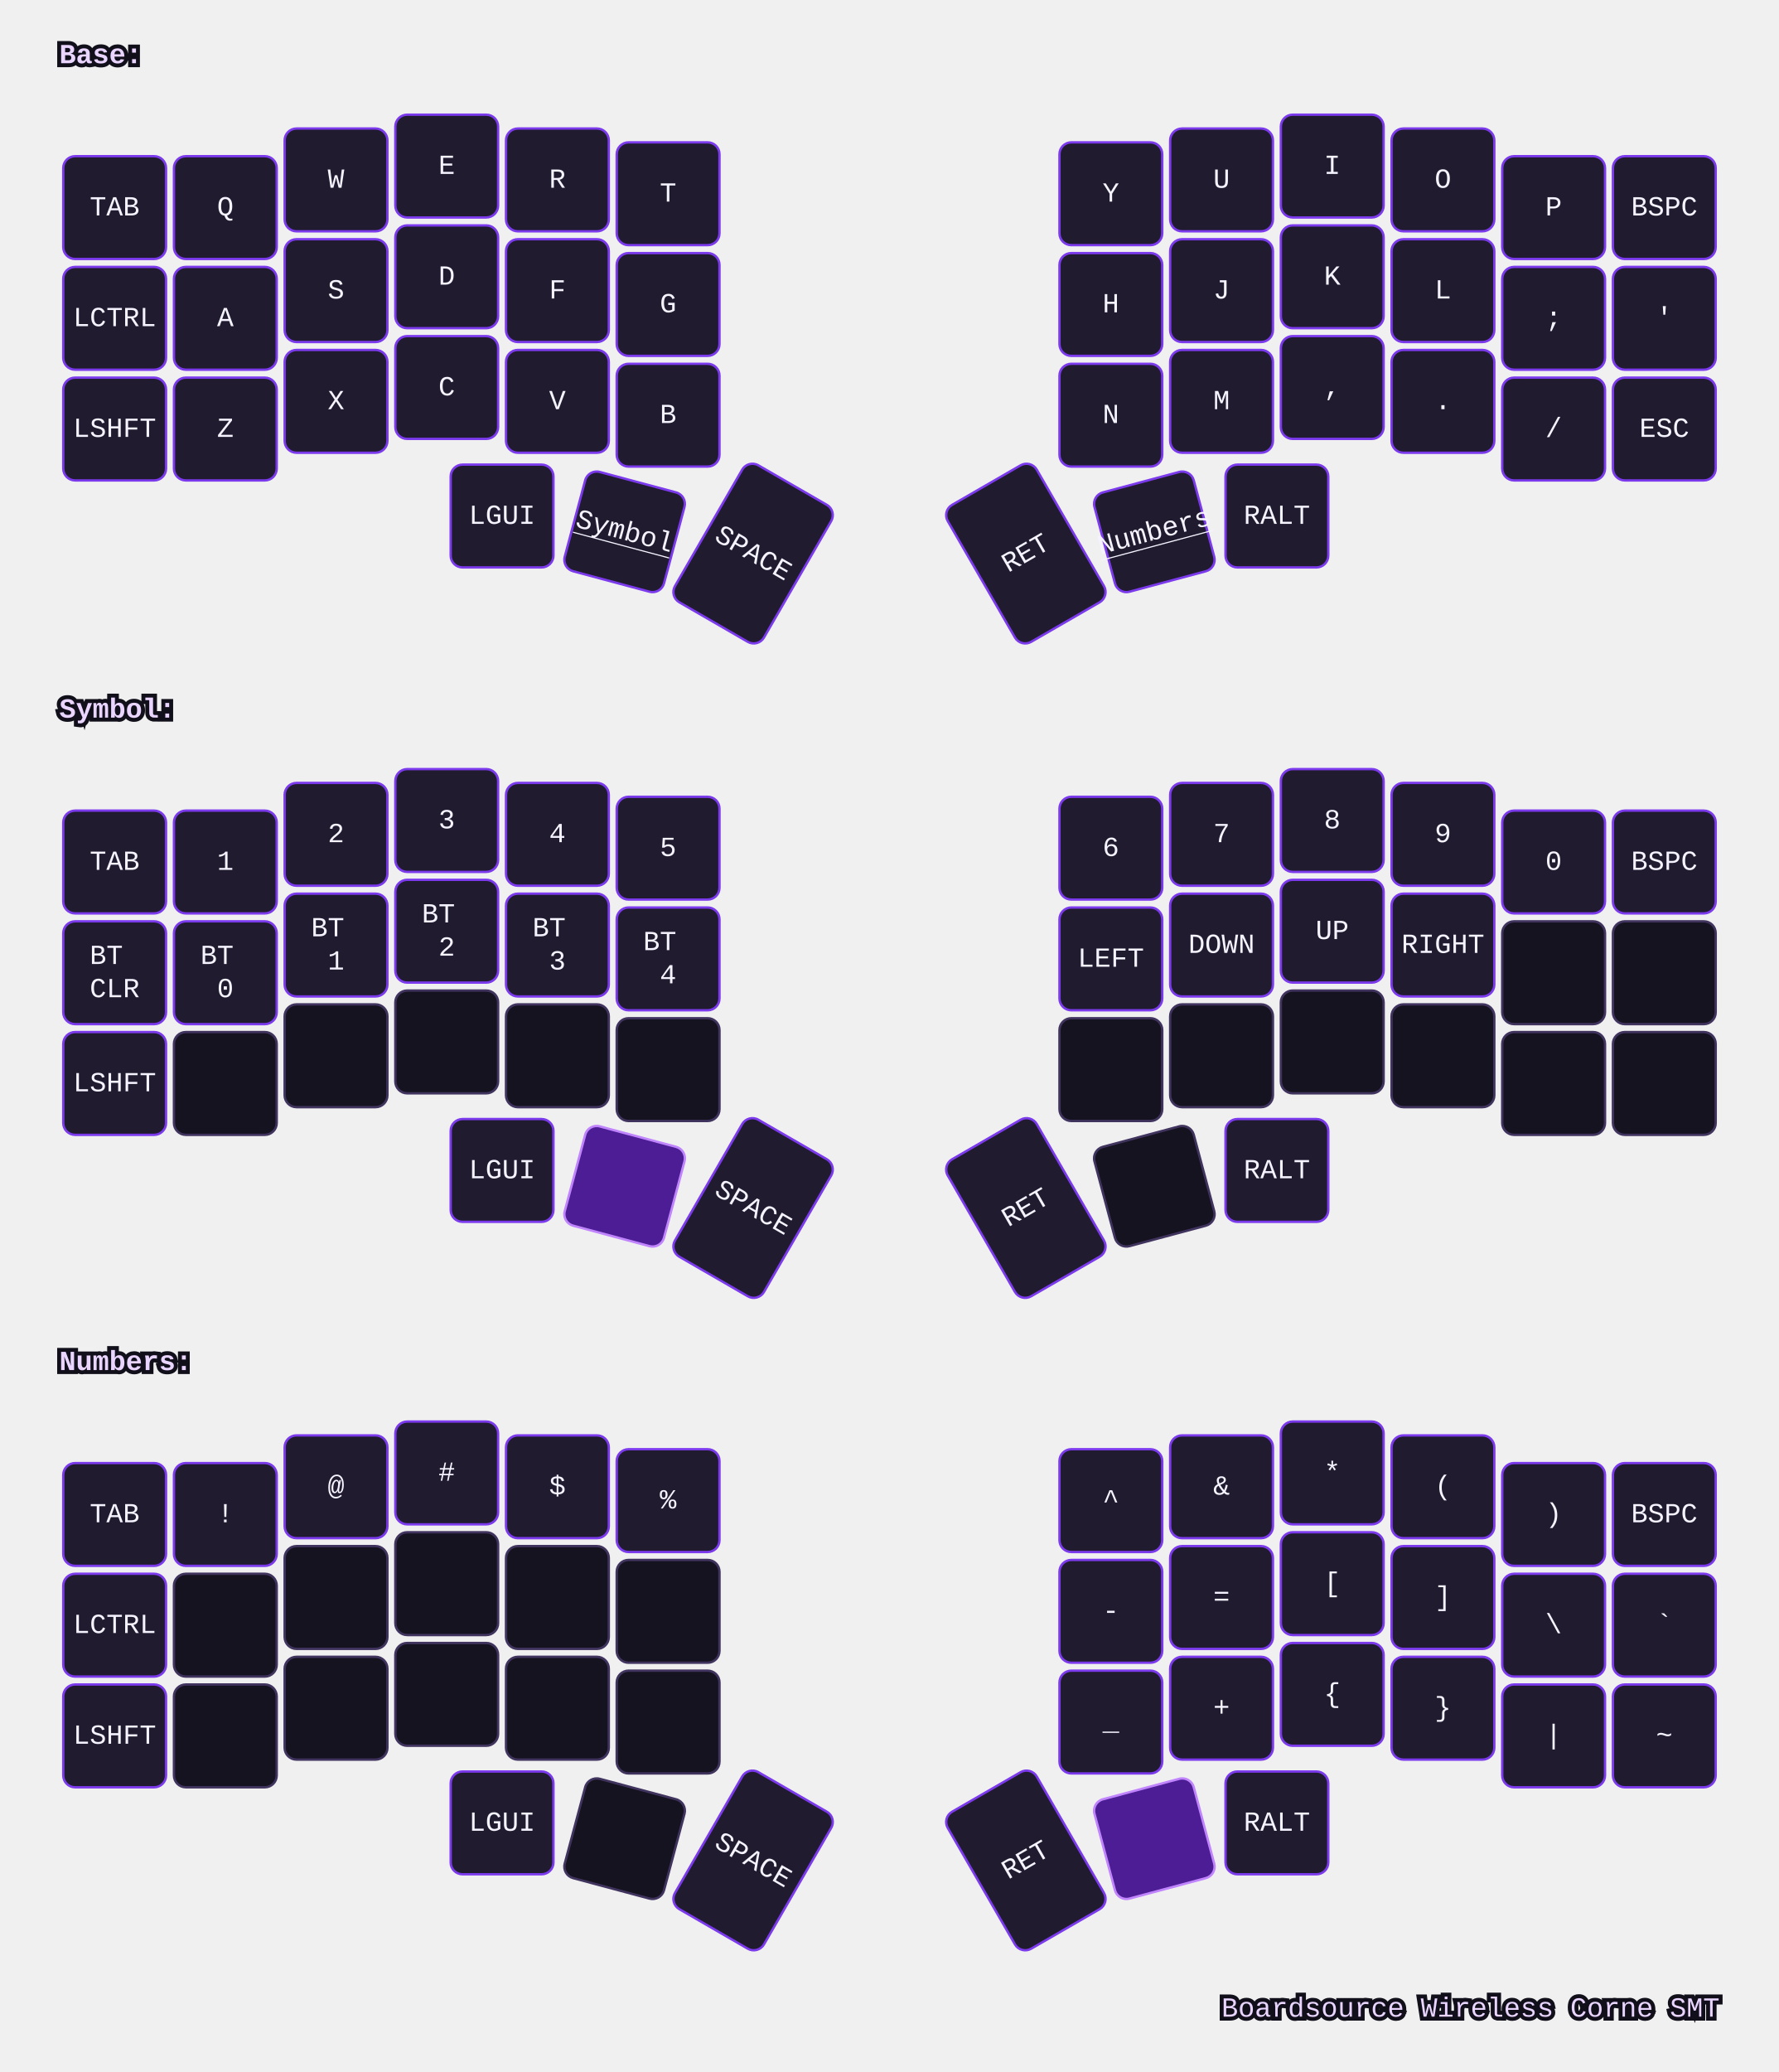
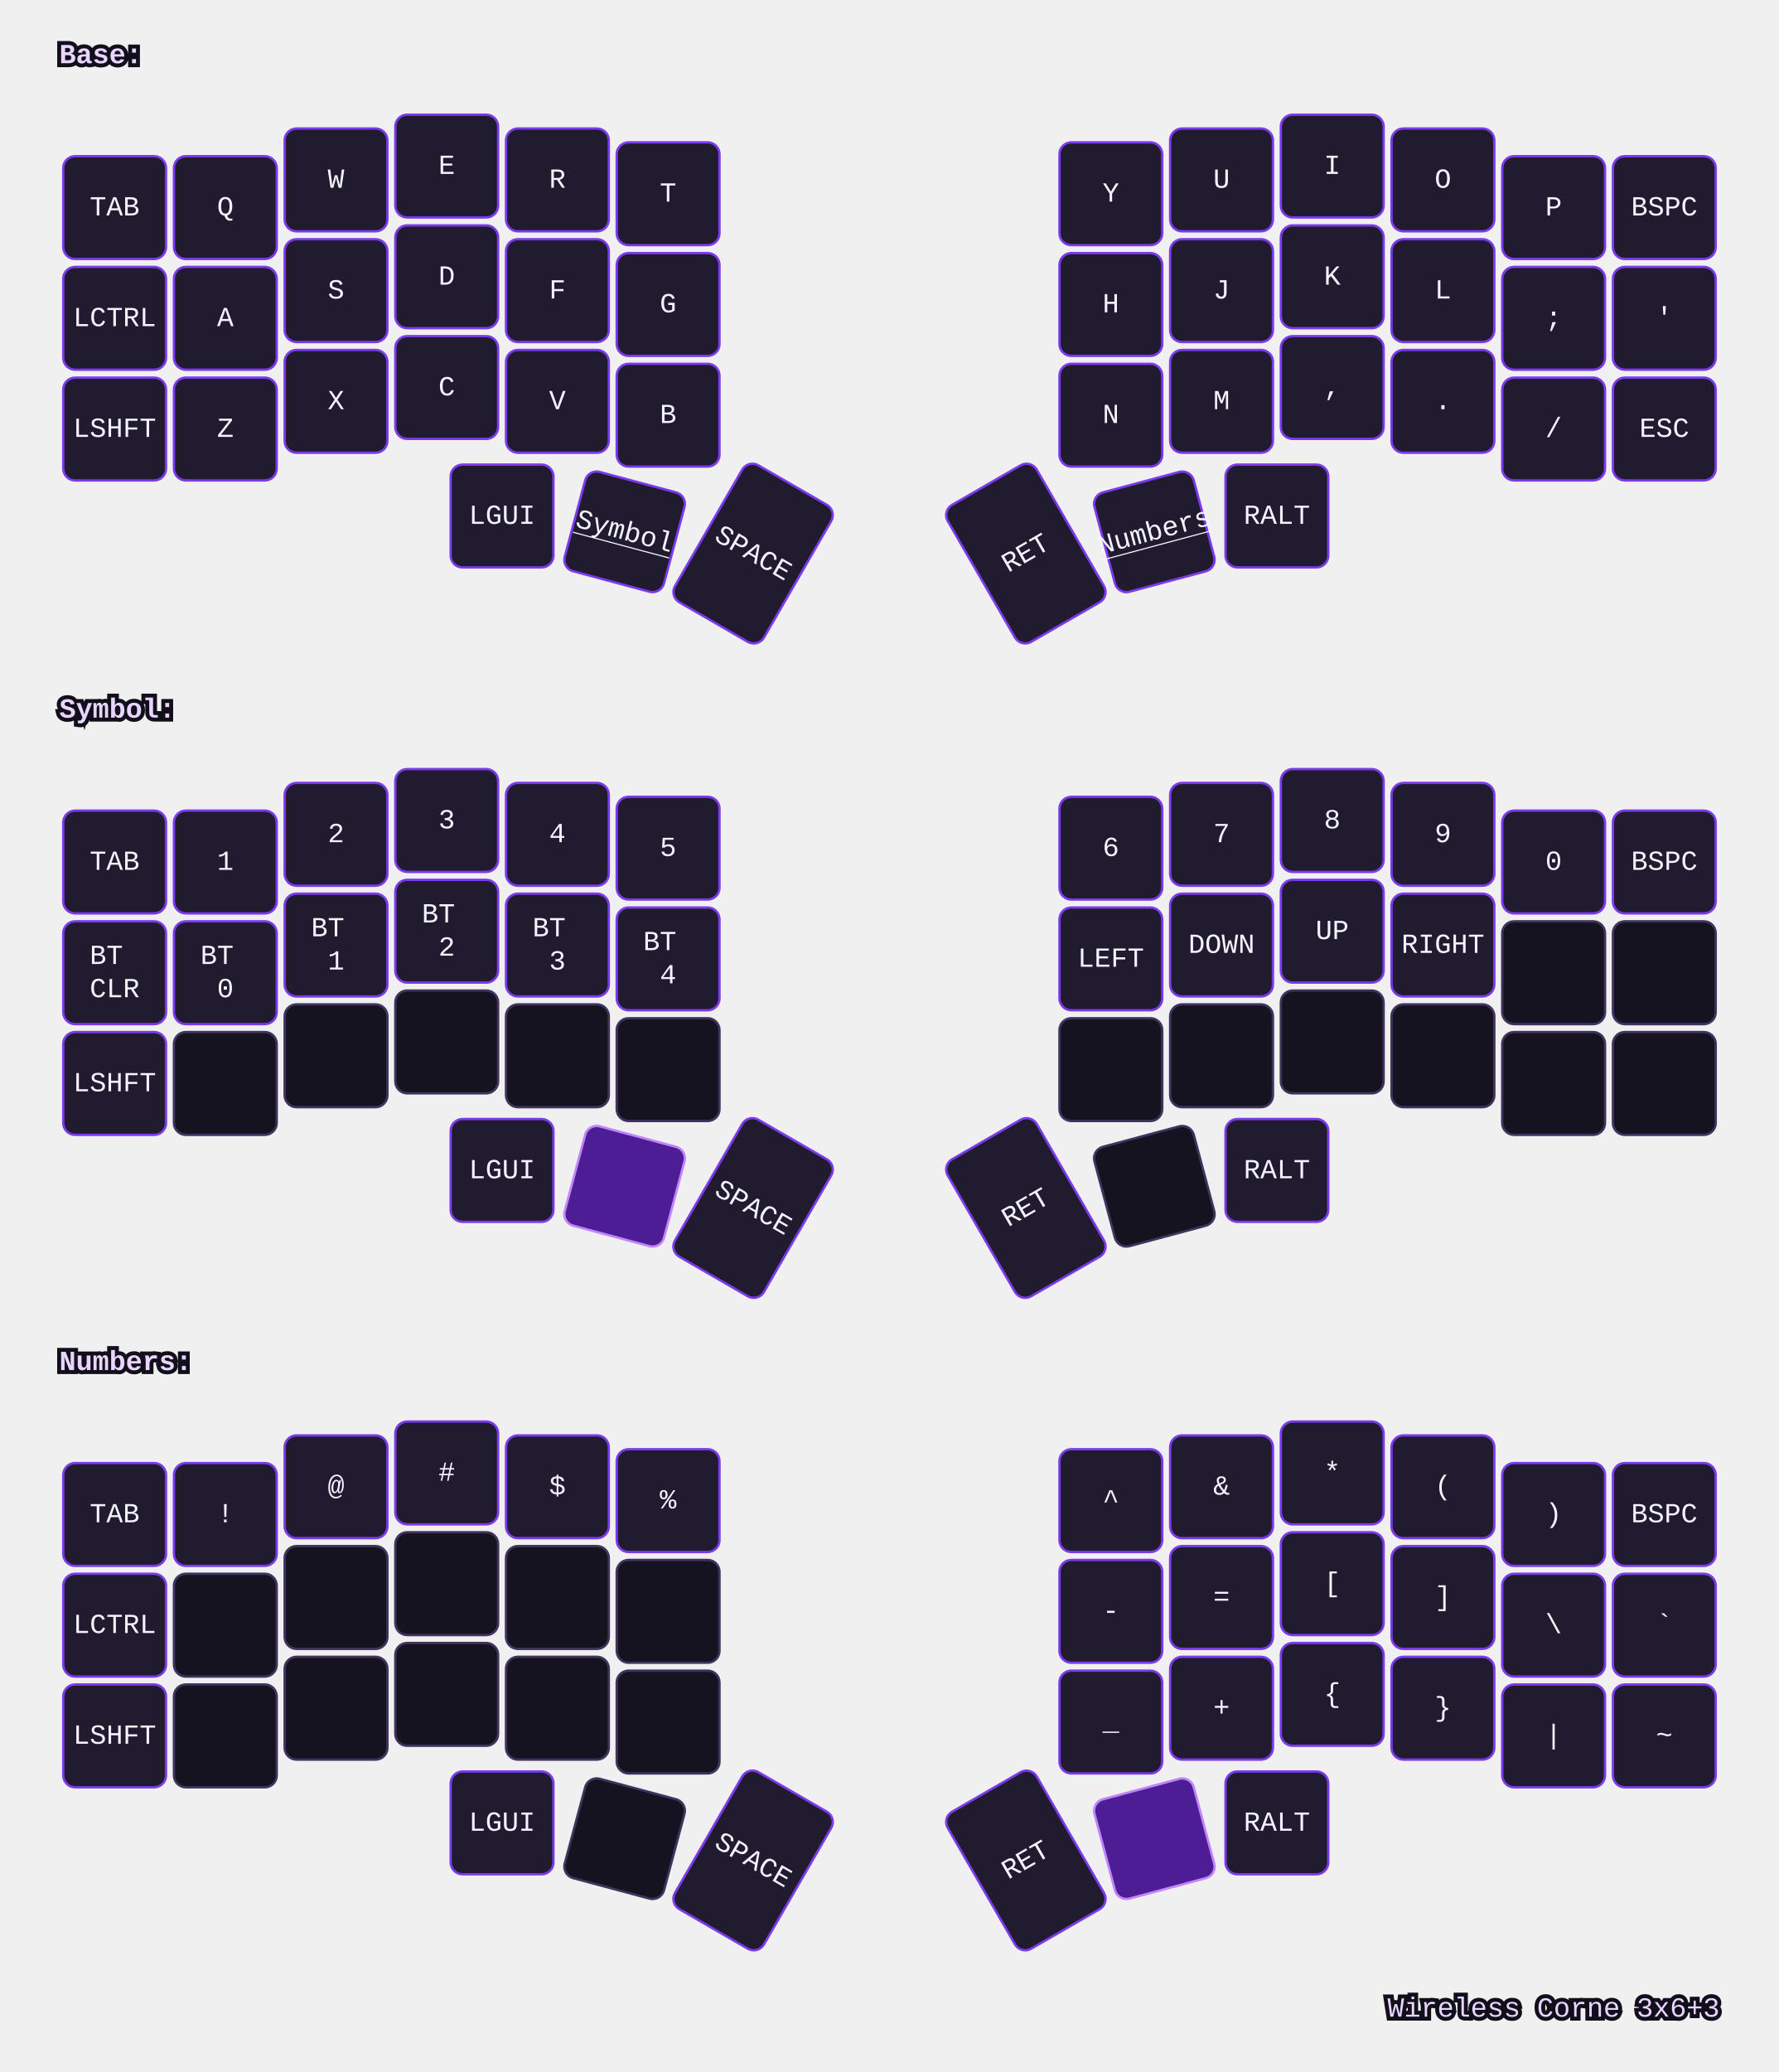
<svg xmlns="http://www.w3.org/2000/svg" width="900" height="1048" viewBox="0 0 900 1048" class="keymap">
  <style>/* inherit to force styles through use tags */
svg path {
    fill: inherit;
}

/* font and background color specifications */
svg.keymap {
    font-family: SFMono-Regular,Consolas,Liberation Mono,Menlo,monospace;
    font-size: 14px;
    font-kerning: normal;
    text-rendering: optimizeLegibility;
    fill: #24292e;
}

/* default key styling */
rect.key {
    fill: #f6f8fa;
}

rect.key, rect.combo {
    stroke: #c9cccf;
    stroke-width: 1;
}

/* default key side styling, only used is draw_key_sides is set */
rect.side {
    filter: brightness(90%);
}

/* color accent for combo boxes */
rect.combo, rect.combo-separate {
    fill: #cdf;
}

/* color accent for held keys */
rect.held, rect.combo.held {
    fill: #fdd;
}

/* color accent for ghost (optional) keys */
rect.ghost, rect.combo.ghost {
    stroke-dasharray: 4, 4;
    stroke-width: 2;
}

text {
    text-anchor: middle;
    dominant-baseline: middle;
}

/* styling for layer labels */
text.label {
    font-weight: bold;
    text-anchor: start;
    stroke: white;
    stroke-width: 4;
    paint-order: stroke;
}

/* styling for optional footer */
text.footer {
    text-anchor: end;
    dominant-baseline: auto;
    stroke: white;
    stroke-width: 4;
    paint-order: stroke;
}

/* styling for combo tap, and key non-tap label text */
text.combo, text.hold, text.shifted, text.left, text.right, text.tl, text.tr, text.bl, text.br {
    font-size: 11px;
}

text.hold, text.bl, text.br {
    text-anchor: middle;
    dominant-baseline: auto;
}

text.shifted, text.tl, text.tr {
    text-anchor: middle;
    dominant-baseline: hanging;
}

text.left, text.tl, text.bl {
    text-anchor: start;
}

text.right, text.tr, text.br {
    text-anchor: end;
}

text.layer-activator {
    text-decoration: underline;
}

/* styling for hold/shifted label text in combo box */
text.combo.hold, text.combo.shifted, text.combo.left, text.combo.right {
    font-size: 8px;
}

/* lighter symbol for transparent keys */
text.trans {
    fill: #7b7e81;
}

/* styling for combo dendrons */
path.combo {
    stroke-width: 1;
    stroke: gray;
    fill: none;
}

/* Start Tabler Icons Cleanup */
/* cannot use height/width with glyphs */
.icon-tabler &gt; path {
    fill: inherit;
    stroke: inherit;
    stroke-width: 2;
}
/* hide tabler's default box */
.icon-tabler &gt; path[stroke="none"][fill="none"] {
    visibility: hidden;
}
/* End Tabler Icons Cleanup */

svg.keymap { fill: #d1d6db; }
rect.key { fill: #3f4750; }
rect.key, rect.combo { stroke: #60666c; }
rect.combo, rect.combo-separate { fill: #1f3d7a; }
rect.held, rect.combo.held { fill: #854747; }
text.label, text.footer { stroke: black; }
text.trans { fill: #7e8184; }
path.combo { stroke: #7f7f7f; }

svg.keymap {
  background: #11101a;
  fill: #f5f3ff;
}

rect.key {
  fill: #201b2f;
}

rect.key,
rect.combo {
  stroke: #7c3aed;
  stroke-width: 1.2;
}

rect.held,
rect.combo.held,
rect.combo,
rect.combo-separate {
  fill: #4c1d95;
  stroke: #c084fc;
}

rect.trans {
  fill: #151320;
  stroke: #40345f;
}

rect.ghost,
rect.combo.ghost {
  stroke: #a78bfa;
}

text.label,
text.footer {
  fill: #e9d5ff;
  stroke: #11101a;
}

text.hold,
text.shifted,
text.left,
text.right,
text.tl,
text.tr,
text.bl,
text.br,
text.combo {
  fill: #d8b4fe;
}

text.trans {
  fill: #6d6383;
}

path.combo {
  stroke: #a78bfa;
}
</style>
  <g transform="translate(30, 0)" class="layer-Base">
    <text x="0" y="28" class="label" id="Base">Base:</text>
    <g transform="translate(0, 56)">
      <g transform="translate(28, 49)" class="key keypos-0">
        <rect rx="6" ry="6" x="-26" y="-26" width="52" height="52" class="key" />
        <text x="0" y="0" class="key tap">TAB</text>
      </g>
      <g transform="translate(84, 49)" class="key keypos-1">
        <rect rx="6" ry="6" x="-26" y="-26" width="52" height="52" class="key" />
        <text x="0" y="0" class="key tap">Q</text>
      </g>
      <g transform="translate(140, 35)" class="key keypos-2">
        <rect rx="6" ry="6" x="-26" y="-26" width="52" height="52" class="key" />
        <text x="0" y="0" class="key tap">W</text>
      </g>
      <g transform="translate(196, 28)" class="key keypos-3">
        <rect rx="6" ry="6" x="-26" y="-26" width="52" height="52" class="key" />
        <text x="0" y="0" class="key tap">E</text>
      </g>
      <g transform="translate(252, 35)" class="key keypos-4">
        <rect rx="6" ry="6" x="-26" y="-26" width="52" height="52" class="key" />
        <text x="0" y="0" class="key tap">R</text>
      </g>
      <g transform="translate(308, 42)" class="key keypos-5">
        <rect rx="6" ry="6" x="-26" y="-26" width="52" height="52" class="key" />
        <text x="0" y="0" class="key tap">T</text>
      </g>
      <g transform="translate(532, 42)" class="key keypos-6">
        <rect rx="6" ry="6" x="-26" y="-26" width="52" height="52" class="key" />
        <text x="0" y="0" class="key tap">Y</text>
      </g>
      <g transform="translate(588, 35)" class="key keypos-7">
        <rect rx="6" ry="6" x="-26" y="-26" width="52" height="52" class="key" />
        <text x="0" y="0" class="key tap">U</text>
      </g>
      <g transform="translate(644, 28)" class="key keypos-8">
        <rect rx="6" ry="6" x="-26" y="-26" width="52" height="52" class="key" />
        <text x="0" y="0" class="key tap">I</text>
      </g>
      <g transform="translate(700, 35)" class="key keypos-9">
        <rect rx="6" ry="6" x="-26" y="-26" width="52" height="52" class="key" />
        <text x="0" y="0" class="key tap">O</text>
      </g>
      <g transform="translate(756, 49)" class="key keypos-10">
        <rect rx="6" ry="6" x="-26" y="-26" width="52" height="52" class="key" />
        <text x="0" y="0" class="key tap">P</text>
      </g>
      <g transform="translate(812, 49)" class="key keypos-11">
        <rect rx="6" ry="6" x="-26" y="-26" width="52" height="52" class="key" />
        <text x="0" y="0" class="key tap">BSPC</text>
      </g>
      <g transform="translate(28, 105)" class="key keypos-12">
        <rect rx="6" ry="6" x="-26" y="-26" width="52" height="52" class="key" />
        <text x="0" y="0" class="key tap">LCTRL</text>
      </g>
      <g transform="translate(84, 105)" class="key keypos-13">
        <rect rx="6" ry="6" x="-26" y="-26" width="52" height="52" class="key" />
        <text x="0" y="0" class="key tap">A</text>
      </g>
      <g transform="translate(140, 91)" class="key keypos-14">
        <rect rx="6" ry="6" x="-26" y="-26" width="52" height="52" class="key" />
        <text x="0" y="0" class="key tap">S</text>
      </g>
      <g transform="translate(196, 84)" class="key keypos-15">
        <rect rx="6" ry="6" x="-26" y="-26" width="52" height="52" class="key" />
        <text x="0" y="0" class="key tap">D</text>
      </g>
      <g transform="translate(252, 91)" class="key keypos-16">
        <rect rx="6" ry="6" x="-26" y="-26" width="52" height="52" class="key" />
        <text x="0" y="0" class="key tap">F</text>
      </g>
      <g transform="translate(308, 98)" class="key keypos-17">
        <rect rx="6" ry="6" x="-26" y="-26" width="52" height="52" class="key" />
        <text x="0" y="0" class="key tap">G</text>
      </g>
      <g transform="translate(532, 98)" class="key keypos-18">
        <rect rx="6" ry="6" x="-26" y="-26" width="52" height="52" class="key" />
        <text x="0" y="0" class="key tap">H</text>
      </g>
      <g transform="translate(588, 91)" class="key keypos-19">
        <rect rx="6" ry="6" x="-26" y="-26" width="52" height="52" class="key" />
        <text x="0" y="0" class="key tap">J</text>
      </g>
      <g transform="translate(644, 84)" class="key keypos-20">
        <rect rx="6" ry="6" x="-26" y="-26" width="52" height="52" class="key" />
        <text x="0" y="0" class="key tap">K</text>
      </g>
      <g transform="translate(700, 91)" class="key keypos-21">
        <rect rx="6" ry="6" x="-26" y="-26" width="52" height="52" class="key" />
        <text x="0" y="0" class="key tap">L</text>
      </g>
      <g transform="translate(756, 105)" class="key keypos-22">
        <rect rx="6" ry="6" x="-26" y="-26" width="52" height="52" class="key" />
        <text x="0" y="0" class="key tap">;</text>
      </g>
      <g transform="translate(812, 105)" class="key keypos-23">
        <rect rx="6" ry="6" x="-26" y="-26" width="52" height="52" class="key" />
        <text x="0" y="0" class="key tap">'</text>
      </g>
      <g transform="translate(28, 161)" class="key keypos-24">
        <rect rx="6" ry="6" x="-26" y="-26" width="52" height="52" class="key" />
        <text x="0" y="0" class="key tap">LSHFT</text>
      </g>
      <g transform="translate(84, 161)" class="key keypos-25">
        <rect rx="6" ry="6" x="-26" y="-26" width="52" height="52" class="key" />
        <text x="0" y="0" class="key tap">Z</text>
      </g>
      <g transform="translate(140, 147)" class="key keypos-26">
        <rect rx="6" ry="6" x="-26" y="-26" width="52" height="52" class="key" />
        <text x="0" y="0" class="key tap">X</text>
      </g>
      <g transform="translate(196, 140)" class="key keypos-27">
        <rect rx="6" ry="6" x="-26" y="-26" width="52" height="52" class="key" />
        <text x="0" y="0" class="key tap">C</text>
      </g>
      <g transform="translate(252, 147)" class="key keypos-28">
        <rect rx="6" ry="6" x="-26" y="-26" width="52" height="52" class="key" />
        <text x="0" y="0" class="key tap">V</text>
      </g>
      <g transform="translate(308, 154)" class="key keypos-29">
        <rect rx="6" ry="6" x="-26" y="-26" width="52" height="52" class="key" />
        <text x="0" y="0" class="key tap">B</text>
      </g>
      <g transform="translate(532, 154)" class="key keypos-30">
        <rect rx="6" ry="6" x="-26" y="-26" width="52" height="52" class="key" />
        <text x="0" y="0" class="key tap">N</text>
      </g>
      <g transform="translate(588, 147)" class="key keypos-31">
        <rect rx="6" ry="6" x="-26" y="-26" width="52" height="52" class="key" />
        <text x="0" y="0" class="key tap">M</text>
      </g>
      <g transform="translate(644, 140)" class="key keypos-32">
        <rect rx="6" ry="6" x="-26" y="-26" width="52" height="52" class="key" />
        <text x="0" y="0" class="key tap">,</text>
      </g>
      <g transform="translate(700, 147)" class="key keypos-33">
        <rect rx="6" ry="6" x="-26" y="-26" width="52" height="52" class="key" />
        <text x="0" y="0" class="key tap">.</text>
      </g>
      <g transform="translate(756, 161)" class="key keypos-34">
        <rect rx="6" ry="6" x="-26" y="-26" width="52" height="52" class="key" />
        <text x="0" y="0" class="key tap">/</text>
      </g>
      <g transform="translate(812, 161)" class="key keypos-35">
        <rect rx="6" ry="6" x="-26" y="-26" width="52" height="52" class="key" />
        <text x="0" y="0" class="key tap">ESC</text>
      </g>
      <g transform="translate(224, 205)" class="key keypos-36">
        <rect rx="6" ry="6" x="-26" y="-26" width="52" height="52" class="key" />
        <text x="0" y="0" class="key tap">LGUI</text>
      </g>
      <g transform="translate(286, 213) rotate(15.0)" class="key keypos-37">
        <rect rx="6" ry="6" x="-26" y="-26" width="52" height="52" class="key" />
        <a href="#Symbol">
          <text x="0" y="0" class="key tap layer-activator">Symbol</text>
        </a>
      </g>
      <g transform="translate(351, 224) rotate(30.0)" class="key keypos-38">
        <rect rx="6" ry="6" x="-26" y="-40" width="52" height="80" class="key" />
        <text x="0" y="0" class="key tap">SPACE</text>
      </g>
      <g transform="translate(489, 224) rotate(-30.0)" class="key keypos-39">
        <rect rx="6" ry="6" x="-26" y="-40" width="52" height="80" class="key" />
        <text x="0" y="0" class="key tap">RET</text>
      </g>
      <g transform="translate(554, 213) rotate(-15.0)" class="key keypos-40">
        <rect rx="6" ry="6" x="-26" y="-26" width="52" height="52" class="key" />
        <a href="#Numbers">
          <text x="0" y="0" class="key tap layer-activator">Numbers</text>
        </a>
      </g>
      <g transform="translate(616, 205)" class="key keypos-41">
        <rect rx="6" ry="6" x="-26" y="-26" width="52" height="52" class="key" />
        <text x="0" y="0" class="key tap">RALT</text>
      </g>
    </g>
  </g>
  <g transform="translate(30, 331)" class="layer-Symbol">
    <text x="0" y="28" class="label" id="Symbol">Symbol:</text>
    <g transform="translate(0, 56)">
      <g transform="translate(28, 49)" class="key keypos-0">
        <rect rx="6" ry="6" x="-26" y="-26" width="52" height="52" class="key" />
        <text x="0" y="0" class="key tap">TAB</text>
      </g>
      <g transform="translate(84, 49)" class="key keypos-1">
        <rect rx="6" ry="6" x="-26" y="-26" width="52" height="52" class="key" />
        <text x="0" y="0" class="key tap">1</text>
      </g>
      <g transform="translate(140, 35)" class="key keypos-2">
        <rect rx="6" ry="6" x="-26" y="-26" width="52" height="52" class="key" />
        <text x="0" y="0" class="key tap">2</text>
      </g>
      <g transform="translate(196, 28)" class="key keypos-3">
        <rect rx="6" ry="6" x="-26" y="-26" width="52" height="52" class="key" />
        <text x="0" y="0" class="key tap">3</text>
      </g>
      <g transform="translate(252, 35)" class="key keypos-4">
        <rect rx="6" ry="6" x="-26" y="-26" width="52" height="52" class="key" />
        <text x="0" y="0" class="key tap">4</text>
      </g>
      <g transform="translate(308, 42)" class="key keypos-5">
        <rect rx="6" ry="6" x="-26" y="-26" width="52" height="52" class="key" />
        <text x="0" y="0" class="key tap">5</text>
      </g>
      <g transform="translate(532, 42)" class="key keypos-6">
        <rect rx="6" ry="6" x="-26" y="-26" width="52" height="52" class="key" />
        <text x="0" y="0" class="key tap">6</text>
      </g>
      <g transform="translate(588, 35)" class="key keypos-7">
        <rect rx="6" ry="6" x="-26" y="-26" width="52" height="52" class="key" />
        <text x="0" y="0" class="key tap">7</text>
      </g>
      <g transform="translate(644, 28)" class="key keypos-8">
        <rect rx="6" ry="6" x="-26" y="-26" width="52" height="52" class="key" />
        <text x="0" y="0" class="key tap">8</text>
      </g>
      <g transform="translate(700, 35)" class="key keypos-9">
        <rect rx="6" ry="6" x="-26" y="-26" width="52" height="52" class="key" />
        <text x="0" y="0" class="key tap">9</text>
      </g>
      <g transform="translate(756, 49)" class="key keypos-10">
        <rect rx="6" ry="6" x="-26" y="-26" width="52" height="52" class="key" />
        <text x="0" y="0" class="key tap">0</text>
      </g>
      <g transform="translate(812, 49)" class="key keypos-11">
        <rect rx="6" ry="6" x="-26" y="-26" width="52" height="52" class="key" />
        <text x="0" y="0" class="key tap">BSPC</text>
      </g>
      <g transform="translate(28, 105)" class="key keypos-12">
        <rect rx="6" ry="6" x="-26" y="-26" width="52" height="52" class="key" />
        <text x="0" y="0" class="key tap">
          <tspan x="0" dy="-0.6em">BT</tspan>
          <tspan x="0" dy="1.2em">CLR</tspan>
        </text>
      </g>
      <g transform="translate(84, 105)" class="key keypos-13">
        <rect rx="6" ry="6" x="-26" y="-26" width="52" height="52" class="key" />
        <text x="0" y="0" class="key tap">
          <tspan x="0" dy="-0.6em">BT</tspan>
          <tspan x="0" dy="1.2em">0</tspan>
        </text>
      </g>
      <g transform="translate(140, 91)" class="key keypos-14">
        <rect rx="6" ry="6" x="-26" y="-26" width="52" height="52" class="key" />
        <text x="0" y="0" class="key tap">
          <tspan x="0" dy="-0.6em">BT</tspan>
          <tspan x="0" dy="1.2em">1</tspan>
        </text>
      </g>
      <g transform="translate(196, 84)" class="key keypos-15">
        <rect rx="6" ry="6" x="-26" y="-26" width="52" height="52" class="key" />
        <text x="0" y="0" class="key tap">
          <tspan x="0" dy="-0.6em">BT</tspan>
          <tspan x="0" dy="1.2em">2</tspan>
        </text>
      </g>
      <g transform="translate(252, 91)" class="key keypos-16">
        <rect rx="6" ry="6" x="-26" y="-26" width="52" height="52" class="key" />
        <text x="0" y="0" class="key tap">
          <tspan x="0" dy="-0.6em">BT</tspan>
          <tspan x="0" dy="1.2em">3</tspan>
        </text>
      </g>
      <g transform="translate(308, 98)" class="key keypos-17">
        <rect rx="6" ry="6" x="-26" y="-26" width="52" height="52" class="key" />
        <text x="0" y="0" class="key tap">
          <tspan x="0" dy="-0.6em">BT</tspan>
          <tspan x="0" dy="1.2em">4</tspan>
        </text>
      </g>
      <g transform="translate(532, 98)" class="key keypos-18">
        <rect rx="6" ry="6" x="-26" y="-26" width="52" height="52" class="key" />
        <text x="0" y="0" class="key tap">LEFT</text>
      </g>
      <g transform="translate(588, 91)" class="key keypos-19">
        <rect rx="6" ry="6" x="-26" y="-26" width="52" height="52" class="key" />
        <text x="0" y="0" class="key tap">DOWN</text>
      </g>
      <g transform="translate(644, 84)" class="key keypos-20">
        <rect rx="6" ry="6" x="-26" y="-26" width="52" height="52" class="key" />
        <text x="0" y="0" class="key tap">UP</text>
      </g>
      <g transform="translate(700, 91)" class="key keypos-21">
        <rect rx="6" ry="6" x="-26" y="-26" width="52" height="52" class="key" />
        <text x="0" y="0" class="key tap">RIGHT</text>
      </g>
      <g transform="translate(756, 105)" class="key trans keypos-22">
        <rect rx="6" ry="6" x="-26" y="-26" width="52" height="52" class="key trans" />
      </g>
      <g transform="translate(812, 105)" class="key trans keypos-23">
        <rect rx="6" ry="6" x="-26" y="-26" width="52" height="52" class="key trans" />
      </g>
      <g transform="translate(28, 161)" class="key keypos-24">
        <rect rx="6" ry="6" x="-26" y="-26" width="52" height="52" class="key" />
        <text x="0" y="0" class="key tap">LSHFT</text>
      </g>
      <g transform="translate(84, 161)" class="key trans keypos-25">
        <rect rx="6" ry="6" x="-26" y="-26" width="52" height="52" class="key trans" />
      </g>
      <g transform="translate(140, 147)" class="key trans keypos-26">
        <rect rx="6" ry="6" x="-26" y="-26" width="52" height="52" class="key trans" />
      </g>
      <g transform="translate(196, 140)" class="key trans keypos-27">
        <rect rx="6" ry="6" x="-26" y="-26" width="52" height="52" class="key trans" />
      </g>
      <g transform="translate(252, 147)" class="key trans keypos-28">
        <rect rx="6" ry="6" x="-26" y="-26" width="52" height="52" class="key trans" />
      </g>
      <g transform="translate(308, 154)" class="key trans keypos-29">
        <rect rx="6" ry="6" x="-26" y="-26" width="52" height="52" class="key trans" />
      </g>
      <g transform="translate(532, 154)" class="key trans keypos-30">
        <rect rx="6" ry="6" x="-26" y="-26" width="52" height="52" class="key trans" />
      </g>
      <g transform="translate(588, 147)" class="key trans keypos-31">
        <rect rx="6" ry="6" x="-26" y="-26" width="52" height="52" class="key trans" />
      </g>
      <g transform="translate(644, 140)" class="key trans keypos-32">
        <rect rx="6" ry="6" x="-26" y="-26" width="52" height="52" class="key trans" />
      </g>
      <g transform="translate(700, 147)" class="key trans keypos-33">
        <rect rx="6" ry="6" x="-26" y="-26" width="52" height="52" class="key trans" />
      </g>
      <g transform="translate(756, 161)" class="key trans keypos-34">
        <rect rx="6" ry="6" x="-26" y="-26" width="52" height="52" class="key trans" />
      </g>
      <g transform="translate(812, 161)" class="key trans keypos-35">
        <rect rx="6" ry="6" x="-26" y="-26" width="52" height="52" class="key trans" />
      </g>
      <g transform="translate(224, 205)" class="key keypos-36">
        <rect rx="6" ry="6" x="-26" y="-26" width="52" height="52" class="key" />
        <text x="0" y="0" class="key tap">LGUI</text>
      </g>
      <g transform="translate(286, 213) rotate(15.0)" class="key held keypos-37">
        <rect rx="6" ry="6" x="-26" y="-26" width="52" height="52" class="key held" />
      </g>
      <g transform="translate(351, 224) rotate(30.0)" class="key keypos-38">
        <rect rx="6" ry="6" x="-26" y="-40" width="52" height="80" class="key" />
        <text x="0" y="0" class="key tap">SPACE</text>
      </g>
      <g transform="translate(489, 224) rotate(-30.0)" class="key keypos-39">
        <rect rx="6" ry="6" x="-26" y="-40" width="52" height="80" class="key" />
        <text x="0" y="0" class="key tap">RET</text>
      </g>
      <g transform="translate(554, 213) rotate(-15.0)" class="key trans keypos-40">
        <rect rx="6" ry="6" x="-26" y="-26" width="52" height="52" class="key trans" />
      </g>
      <g transform="translate(616, 205)" class="key keypos-41">
        <rect rx="6" ry="6" x="-26" y="-26" width="52" height="52" class="key" />
        <text x="0" y="0" class="key tap">RALT</text>
      </g>
    </g>
  </g>
  <g transform="translate(30, 661)" class="layer-Numbers">
    <text x="0" y="28" class="label" id="Numbers">Numbers:</text>
    <g transform="translate(0, 56)">
      <g transform="translate(28, 49)" class="key keypos-0">
        <rect rx="6" ry="6" x="-26" y="-26" width="52" height="52" class="key" />
        <text x="0" y="0" class="key tap">TAB</text>
      </g>
      <g transform="translate(84, 49)" class="key keypos-1">
        <rect rx="6" ry="6" x="-26" y="-26" width="52" height="52" class="key" />
        <text x="0" y="0" class="key tap">!</text>
      </g>
      <g transform="translate(140, 35)" class="key keypos-2">
        <rect rx="6" ry="6" x="-26" y="-26" width="52" height="52" class="key" />
        <text x="0" y="0" class="key tap">@</text>
      </g>
      <g transform="translate(196, 28)" class="key keypos-3">
        <rect rx="6" ry="6" x="-26" y="-26" width="52" height="52" class="key" />
        <text x="0" y="0" class="key tap">#</text>
      </g>
      <g transform="translate(252, 35)" class="key keypos-4">
        <rect rx="6" ry="6" x="-26" y="-26" width="52" height="52" class="key" />
        <text x="0" y="0" class="key tap">$</text>
      </g>
      <g transform="translate(308, 42)" class="key keypos-5">
        <rect rx="6" ry="6" x="-26" y="-26" width="52" height="52" class="key" />
        <text x="0" y="0" class="key tap">%</text>
      </g>
      <g transform="translate(532, 42)" class="key keypos-6">
        <rect rx="6" ry="6" x="-26" y="-26" width="52" height="52" class="key" />
        <text x="0" y="0" class="key tap">^</text>
      </g>
      <g transform="translate(588, 35)" class="key keypos-7">
        <rect rx="6" ry="6" x="-26" y="-26" width="52" height="52" class="key" />
        <text x="0" y="0" class="key tap">&amp;</text>
      </g>
      <g transform="translate(644, 28)" class="key keypos-8">
        <rect rx="6" ry="6" x="-26" y="-26" width="52" height="52" class="key" />
        <text x="0" y="0" class="key tap">*</text>
      </g>
      <g transform="translate(700, 35)" class="key keypos-9">
        <rect rx="6" ry="6" x="-26" y="-26" width="52" height="52" class="key" />
        <text x="0" y="0" class="key tap">(</text>
      </g>
      <g transform="translate(756, 49)" class="key keypos-10">
        <rect rx="6" ry="6" x="-26" y="-26" width="52" height="52" class="key" />
        <text x="0" y="0" class="key tap">)</text>
      </g>
      <g transform="translate(812, 49)" class="key keypos-11">
        <rect rx="6" ry="6" x="-26" y="-26" width="52" height="52" class="key" />
        <text x="0" y="0" class="key tap">BSPC</text>
      </g>
      <g transform="translate(28, 105)" class="key keypos-12">
        <rect rx="6" ry="6" x="-26" y="-26" width="52" height="52" class="key" />
        <text x="0" y="0" class="key tap">LCTRL</text>
      </g>
      <g transform="translate(84, 105)" class="key trans keypos-13">
        <rect rx="6" ry="6" x="-26" y="-26" width="52" height="52" class="key trans" />
      </g>
      <g transform="translate(140, 91)" class="key trans keypos-14">
        <rect rx="6" ry="6" x="-26" y="-26" width="52" height="52" class="key trans" />
      </g>
      <g transform="translate(196, 84)" class="key trans keypos-15">
        <rect rx="6" ry="6" x="-26" y="-26" width="52" height="52" class="key trans" />
      </g>
      <g transform="translate(252, 91)" class="key trans keypos-16">
        <rect rx="6" ry="6" x="-26" y="-26" width="52" height="52" class="key trans" />
      </g>
      <g transform="translate(308, 98)" class="key trans keypos-17">
        <rect rx="6" ry="6" x="-26" y="-26" width="52" height="52" class="key trans" />
      </g>
      <g transform="translate(532, 98)" class="key keypos-18">
        <rect rx="6" ry="6" x="-26" y="-26" width="52" height="52" class="key" />
        <text x="0" y="0" class="key tap">-</text>
      </g>
      <g transform="translate(588, 91)" class="key keypos-19">
        <rect rx="6" ry="6" x="-26" y="-26" width="52" height="52" class="key" />
        <text x="0" y="0" class="key tap">=</text>
      </g>
      <g transform="translate(644, 84)" class="key keypos-20">
        <rect rx="6" ry="6" x="-26" y="-26" width="52" height="52" class="key" />
        <text x="0" y="0" class="key tap">[</text>
      </g>
      <g transform="translate(700, 91)" class="key keypos-21">
        <rect rx="6" ry="6" x="-26" y="-26" width="52" height="52" class="key" />
        <text x="0" y="0" class="key tap">]</text>
      </g>
      <g transform="translate(756, 105)" class="key keypos-22">
        <rect rx="6" ry="6" x="-26" y="-26" width="52" height="52" class="key" />
        <text x="0" y="0" class="key tap">\</text>
      </g>
      <g transform="translate(812, 105)" class="key keypos-23">
        <rect rx="6" ry="6" x="-26" y="-26" width="52" height="52" class="key" />
        <text x="0" y="0" class="key tap">`</text>
      </g>
      <g transform="translate(28, 161)" class="key keypos-24">
        <rect rx="6" ry="6" x="-26" y="-26" width="52" height="52" class="key" />
        <text x="0" y="0" class="key tap">LSHFT</text>
      </g>
      <g transform="translate(84, 161)" class="key trans keypos-25">
        <rect rx="6" ry="6" x="-26" y="-26" width="52" height="52" class="key trans" />
      </g>
      <g transform="translate(140, 147)" class="key trans keypos-26">
        <rect rx="6" ry="6" x="-26" y="-26" width="52" height="52" class="key trans" />
      </g>
      <g transform="translate(196, 140)" class="key trans keypos-27">
        <rect rx="6" ry="6" x="-26" y="-26" width="52" height="52" class="key trans" />
      </g>
      <g transform="translate(252, 147)" class="key trans keypos-28">
        <rect rx="6" ry="6" x="-26" y="-26" width="52" height="52" class="key trans" />
      </g>
      <g transform="translate(308, 154)" class="key trans keypos-29">
        <rect rx="6" ry="6" x="-26" y="-26" width="52" height="52" class="key trans" />
      </g>
      <g transform="translate(532, 154)" class="key keypos-30">
        <rect rx="6" ry="6" x="-26" y="-26" width="52" height="52" class="key" />
        <text x="0" y="0" class="key tap">_</text>
      </g>
      <g transform="translate(588, 147)" class="key keypos-31">
        <rect rx="6" ry="6" x="-26" y="-26" width="52" height="52" class="key" />
        <text x="0" y="0" class="key tap">+</text>
      </g>
      <g transform="translate(644, 140)" class="key keypos-32">
        <rect rx="6" ry="6" x="-26" y="-26" width="52" height="52" class="key" />
        <text x="0" y="0" class="key tap">{</text>
      </g>
      <g transform="translate(700, 147)" class="key keypos-33">
        <rect rx="6" ry="6" x="-26" y="-26" width="52" height="52" class="key" />
        <text x="0" y="0" class="key tap">}</text>
      </g>
      <g transform="translate(756, 161)" class="key keypos-34">
        <rect rx="6" ry="6" x="-26" y="-26" width="52" height="52" class="key" />
        <text x="0" y="0" class="key tap">|</text>
      </g>
      <g transform="translate(812, 161)" class="key keypos-35">
        <rect rx="6" ry="6" x="-26" y="-26" width="52" height="52" class="key" />
        <text x="0" y="0" class="key tap">~</text>
      </g>
      <g transform="translate(224, 205)" class="key keypos-36">
        <rect rx="6" ry="6" x="-26" y="-26" width="52" height="52" class="key" />
        <text x="0" y="0" class="key tap">LGUI</text>
      </g>
      <g transform="translate(286, 213) rotate(15.0)" class="key trans keypos-37">
        <rect rx="6" ry="6" x="-26" y="-26" width="52" height="52" class="key trans" />
      </g>
      <g transform="translate(351, 224) rotate(30.0)" class="key keypos-38">
        <rect rx="6" ry="6" x="-26" y="-40" width="52" height="80" class="key" />
        <text x="0" y="0" class="key tap">SPACE</text>
      </g>
      <g transform="translate(489, 224) rotate(-30.0)" class="key keypos-39">
        <rect rx="6" ry="6" x="-26" y="-40" width="52" height="80" class="key" />
        <text x="0" y="0" class="key tap">RET</text>
      </g>
      <g transform="translate(554, 213) rotate(-15.0)" class="key held keypos-40">
        <rect rx="6" ry="6" x="-26" y="-26" width="52" height="52" class="key held" />
      </g>
      <g transform="translate(616, 205)" class="key keypos-41">
        <rect rx="6" ry="6" x="-26" y="-26" width="52" height="52" class="key" />
        <text x="0" y="0" class="key tap">RALT</text>
      </g>
    </g>
  </g>
-   <text x="870.0" y="1020.0" class="footer">Boardsource Wireless Corne SMT</text>
+   <text x="870.0" y="1020.0" class="footer">Wireless Corne 3x6+3</text>
</svg>
